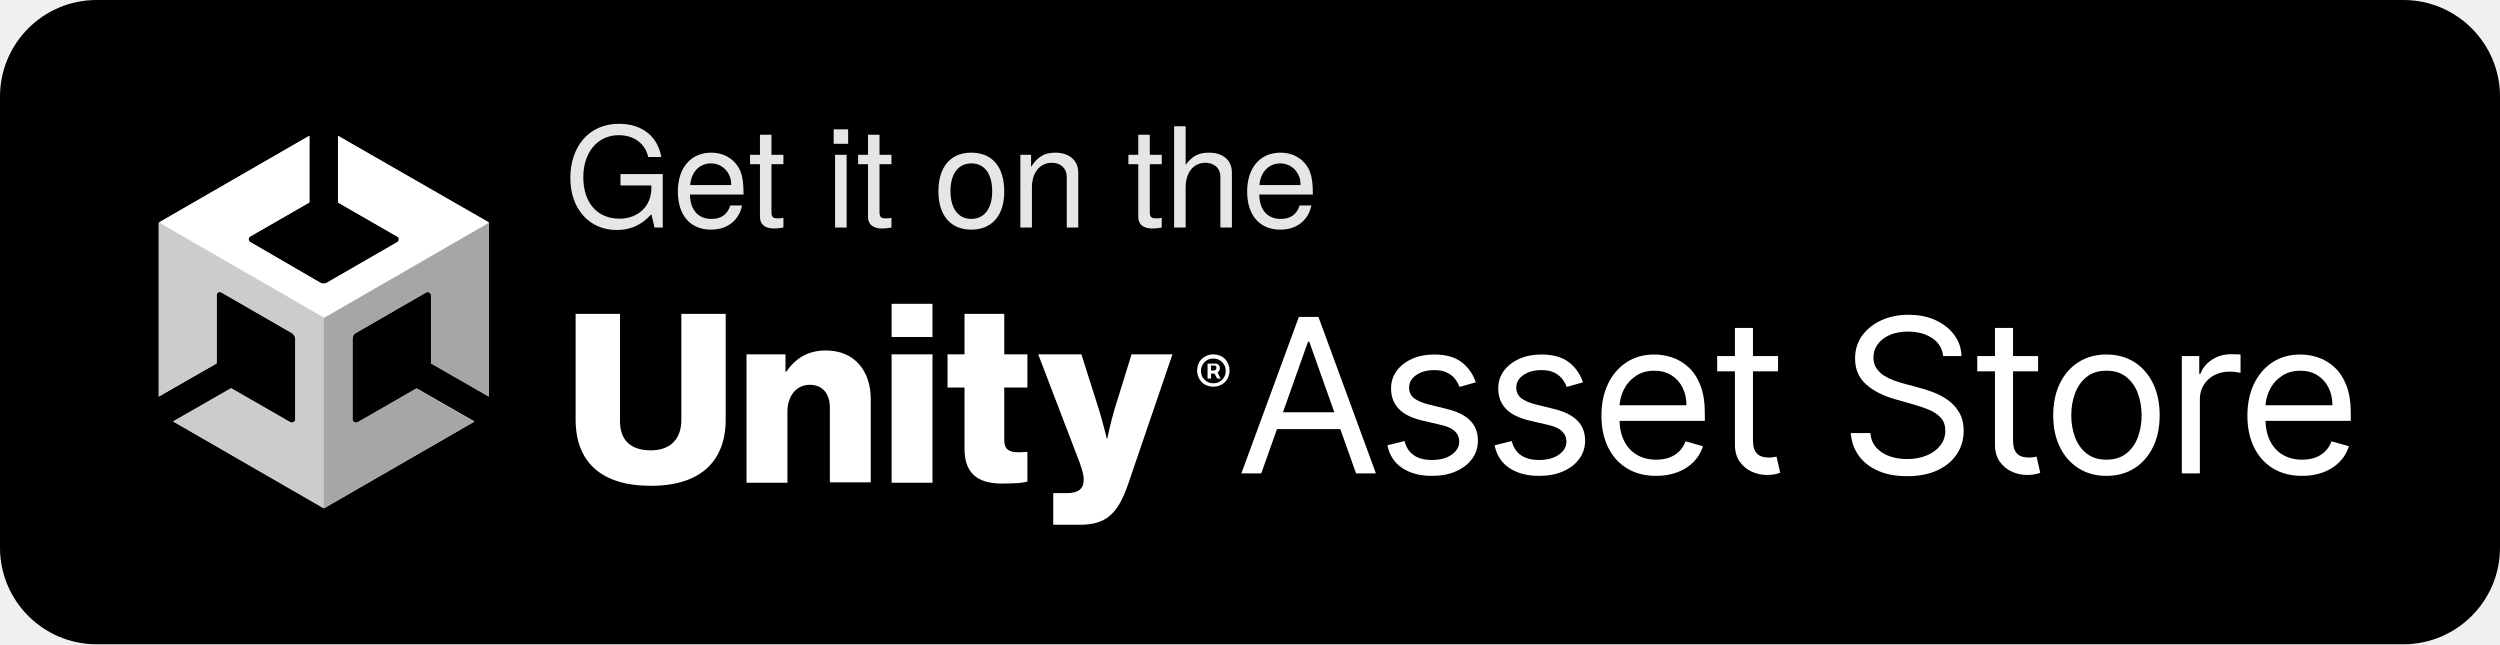
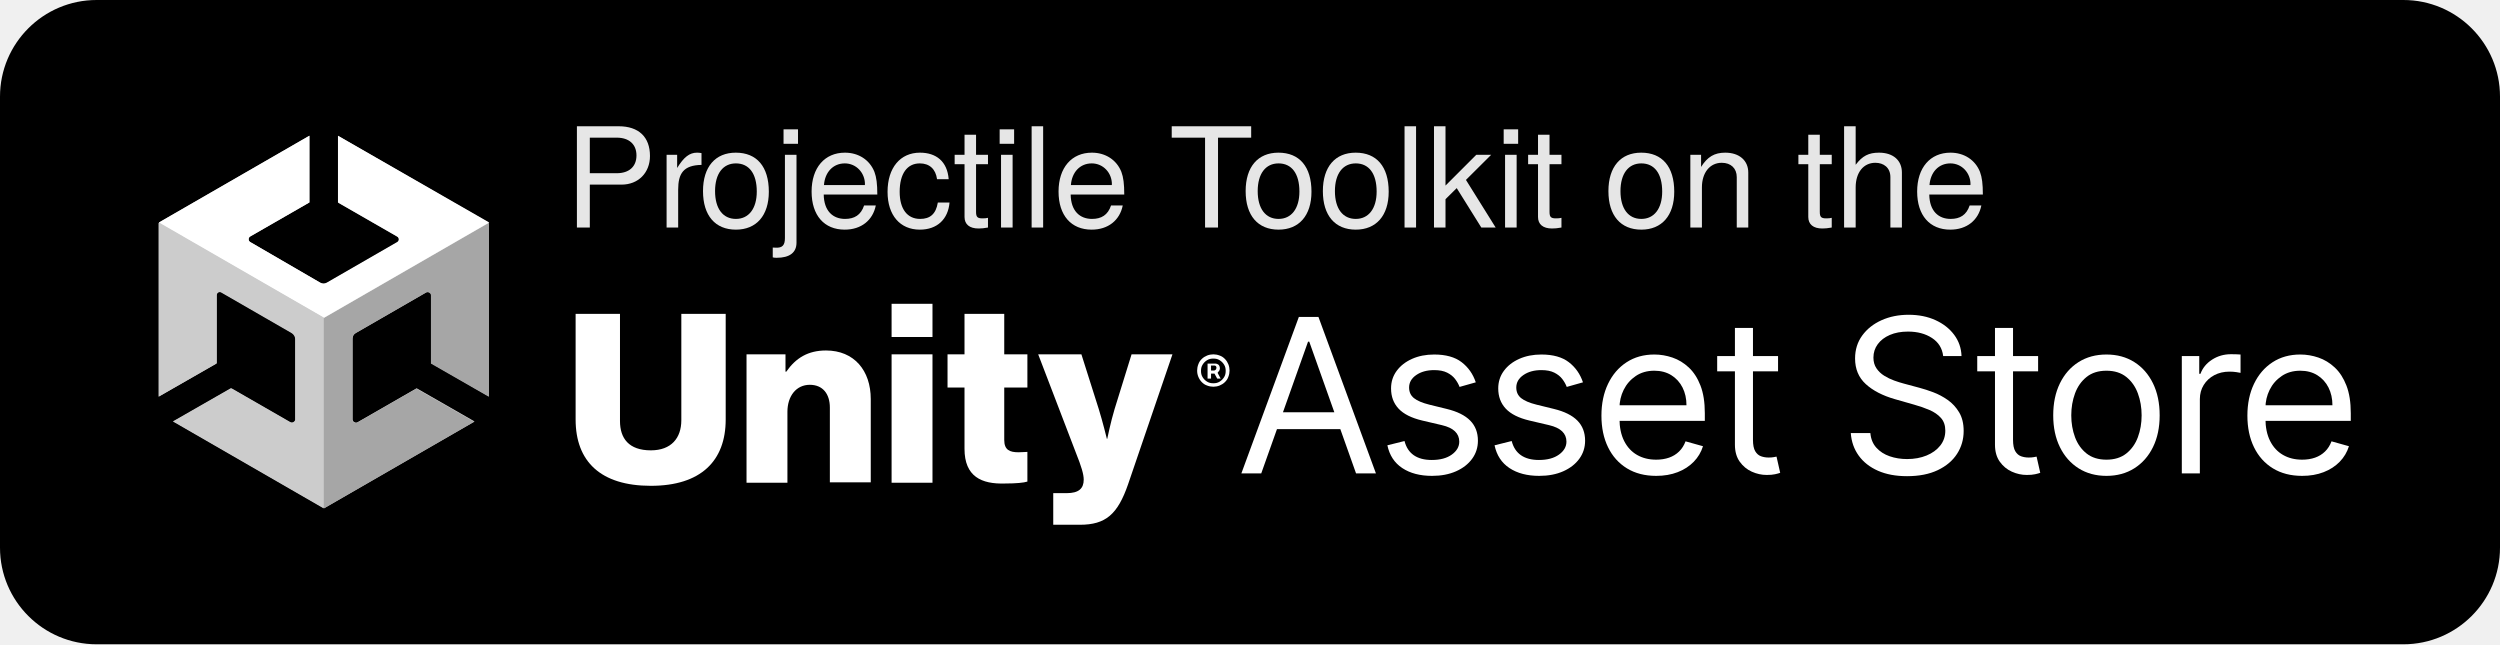
<svg xmlns="http://www.w3.org/2000/svg" width="100%" height="100%" viewBox="0 0 648 167" version="1.1" xml:space="preserve" style="fill-rule:evenodd;clip-rule:evenodd;stroke-linejoin:round;stroke-miterlimit:2;">
  <path d="M648,25.05l-0,116.9c-0,13.825 -11.225,25.05 -25.05,25.05l-597.9,-0c-13.825,-0 -25.05,-11.225 -25.05,-25.05l-0,-116.9c-0,-13.825 11.225,-25.05 25.05,-25.05l597.9,-0c13.825,-0 25.05,11.225 25.05,25.05Z" />
  <g>
    <clipPath id="_clip1">
      <path d="M645.5,15.46c0,-7.153 -5.807,-12.96 -12.96,-12.96l-617.08,0c-7.153,0 -12.96,5.807 -12.96,12.96l0,136.08c0,7.153 5.807,12.96 12.96,12.96l617.08,0c7.153,0 12.96,-5.807 12.96,-12.96l0,-136.08Z" />
    </clipPath>
    <g clip-path="url(#_clip1)">
      <path d="M326.912,122.712l-5.153,0l14.905,-40.568l5.075,0l14.905,40.568l-5.154,0l-12.13,-34.15l-0.317,0l-12.131,34.15Zm1.903,-15.847l20.773,-0l-0,4.358l-20.773,-0l-0,-4.358Z" style="fill:#fff;fill-rule:nonzero;" />
      <path d="M382.522,99.1l-4.202,1.189c-0.264,-0.7 -0.651,-1.384 -1.159,-2.051c-0.509,-0.666 -1.199,-1.218 -2.072,-1.654c-0.872,-0.435 -1.988,-0.653 -3.349,-0.653c-1.864,-0 -3.413,0.426 -4.648,1.277c-1.236,0.852 -1.854,1.932 -1.854,3.239c0,1.162 0.423,2.08 1.269,2.754c0.846,0.673 2.167,1.234 3.964,1.683l4.519,1.11c2.722,0.66 4.751,1.667 6.085,3.02c1.335,1.354 2.002,3.094 2.002,5.22c0,1.743 -0.499,3.302 -1.496,4.675c-0.998,1.373 -2.389,2.456 -4.173,3.249c-1.783,0.792 -3.858,1.188 -6.223,1.188c-3.106,-0 -5.676,-0.673 -7.711,-2.02c-2.035,-1.347 -3.323,-3.315 -3.865,-5.903l4.44,-1.11c0.423,1.638 1.226,2.866 2.408,3.685c1.183,0.818 2.732,1.228 4.648,1.228c2.181,-0 3.915,-0.466 5.203,-1.397c1.289,-0.931 1.933,-2.05 1.933,-3.357c0,-1.057 -0.37,-1.945 -1.11,-2.665c-0.74,-0.719 -1.876,-1.257 -3.409,-1.614l-5.074,-1.188c-2.789,-0.661 -4.833,-1.688 -6.135,-3.081c-1.302,-1.393 -1.952,-3.139 -1.952,-5.239c0,-1.717 0.485,-3.236 1.456,-4.556c0.972,-1.321 2.3,-2.357 3.984,-3.11c1.685,-0.753 3.598,-1.129 5.739,-1.129c3.012,-0 5.381,0.66 7.106,1.981c1.724,1.32 2.95,3.063 3.676,5.229Z" style="fill:#fff;fill-rule:nonzero;" />
      <path d="M410.304,99.1l-4.203,1.189c-0.264,-0.7 -0.65,-1.384 -1.159,-2.051c-0.509,-0.666 -1.199,-1.218 -2.071,-1.654c-0.873,-0.435 -1.989,-0.653 -3.35,-0.653c-1.863,-0 -3.413,0.426 -4.648,1.277c-1.236,0.852 -1.853,1.932 -1.853,3.239c-0,1.162 0.422,2.08 1.268,2.754c0.846,0.673 2.167,1.234 3.964,1.683l4.52,1.11c2.722,0.66 4.75,1.667 6.085,3.02c1.334,1.354 2.002,3.094 2.002,5.22c-0,1.743 -0.499,3.302 -1.497,4.675c-0.998,1.373 -2.388,2.456 -4.172,3.249c-1.784,0.792 -3.859,1.188 -6.224,1.188c-3.105,-0 -5.676,-0.673 -7.711,-2.02c-2.034,-1.347 -3.323,-3.315 -3.865,-5.903l4.44,-1.11c0.423,1.638 1.226,2.866 2.409,3.685c1.182,0.818 2.732,1.228 4.648,1.228c2.18,-0 3.914,-0.466 5.203,-1.397c1.288,-0.931 1.932,-2.05 1.932,-3.357c-0,-1.057 -0.37,-1.945 -1.11,-2.665c-0.74,-0.719 -1.876,-1.257 -3.409,-1.614l-5.074,-1.188c-2.788,-0.661 -4.833,-1.688 -6.135,-3.081c-1.301,-1.393 -1.952,-3.139 -1.952,-5.239c-0,-1.717 0.485,-3.236 1.457,-4.556c0.971,-1.321 2.299,-2.357 3.984,-3.11c1.684,-0.753 3.597,-1.129 5.738,-1.129c3.013,-0 5.381,0.66 7.106,1.981c1.724,1.32 2.95,3.063 3.677,5.229Z" style="fill:#fff;fill-rule:nonzero;" />
      <path d="M429.284,123.346c-2.933,0 -5.461,-0.65 -7.581,-1.951c-2.121,-1.301 -3.753,-3.123 -4.896,-5.467c-1.143,-2.344 -1.715,-5.075 -1.715,-8.191c0,-3.117 0.572,-5.867 1.715,-8.251c1.143,-2.383 2.742,-4.245 4.797,-5.586c2.054,-1.34 4.456,-2.01 7.204,-2.01c1.586,0 3.152,0.264 4.698,0.792c1.546,0.528 2.953,1.383 4.222,2.565c1.268,1.182 2.279,2.744 3.033,4.685c0.753,1.941 1.129,4.332 1.129,7.171l0,1.981l-23.468,0l0,-4.041l18.711,0c0,-1.717 -0.34,-3.249 -1.02,-4.596c-0.681,-1.347 -1.646,-2.41 -2.894,-3.189c-1.249,-0.779 -2.719,-1.169 -4.411,-1.169c-1.863,0 -3.472,0.459 -4.826,1.377c-1.354,0.918 -2.395,2.11 -3.122,3.575c-0.727,1.466 -1.09,3.038 -1.09,4.715l0,2.694c0,2.298 0.4,4.242 1.199,5.834c0.8,1.591 1.913,2.799 3.34,3.625c1.427,0.825 3.086,1.238 4.975,1.238c1.229,0 2.342,-0.175 3.34,-0.525c0.998,-0.35 1.86,-0.878 2.587,-1.585c0.726,-0.707 1.288,-1.588 1.684,-2.644l4.52,1.267c-0.476,1.532 -1.275,2.876 -2.399,4.031c-1.123,1.156 -2.51,2.054 -4.162,2.694c-1.652,0.641 -3.508,0.961 -5.57,0.961Z" style="fill:#fff;fill-rule:nonzero;" />
      <path d="M460.871,92.286l-0,3.962l-15.778,0l-0,-3.962l15.778,0Zm-11.179,-7.29l4.678,0l-0,29c-0,1.321 0.195,2.308 0.584,2.962c0.39,0.653 0.892,1.089 1.507,1.307c0.614,0.218 1.265,0.327 1.952,0.327c0.516,0 0.938,-0.03 1.269,-0.089c0.33,-0.06 0.594,-0.109 0.793,-0.149l0.951,4.2c-0.317,0.119 -0.76,0.241 -1.328,0.366c-0.568,0.126 -1.288,0.188 -2.161,0.188c-1.321,0 -2.613,-0.284 -3.875,-0.851c-1.261,-0.568 -2.305,-1.433 -3.131,-2.595c-0.826,-1.162 -1.239,-2.628 -1.239,-4.398l-0,-30.268Z" style="fill:#fff;fill-rule:nonzero;" />
      <path d="M503.669,92.286c-0.238,-2.007 -1.203,-3.566 -2.894,-4.675c-1.692,-1.109 -3.766,-1.664 -6.224,-1.664c-1.797,0 -3.366,0.291 -4.708,0.872c-1.341,0.581 -2.385,1.38 -3.131,2.396c-0.747,1.017 -1.12,2.173 -1.12,3.467c0,1.083 0.261,2.011 0.783,2.783c0.522,0.773 1.192,1.413 2.012,1.922c0.819,0.508 1.678,0.924 2.576,1.248c0.899,0.323 1.725,0.584 2.478,0.782l4.123,1.109c1.057,0.278 2.236,0.661 3.538,1.149c1.301,0.489 2.55,1.152 3.746,1.991c1.196,0.839 2.184,1.912 2.963,3.219c0.78,1.307 1.17,2.912 1.17,4.814c0,2.192 -0.572,4.173 -1.715,5.942c-1.143,1.77 -2.808,3.176 -4.995,4.219c-2.187,1.044 -4.839,1.565 -7.958,1.565c-2.907,0 -5.421,-0.468 -7.542,-1.406c-2.121,-0.938 -3.786,-2.245 -4.995,-3.922c-1.209,-1.677 -1.893,-3.625 -2.051,-5.844l5.074,0c0.132,1.532 0.651,2.797 1.556,3.794c0.905,0.997 2.055,1.736 3.449,2.218c1.394,0.482 2.897,0.723 4.509,0.723c1.877,0 3.561,-0.307 5.054,-0.921c1.494,-0.614 2.676,-1.472 3.548,-2.575c0.873,-1.103 1.309,-2.394 1.309,-3.873c0,-1.347 -0.377,-2.443 -1.13,-3.288c-0.753,-0.845 -1.744,-1.532 -2.973,-2.06c-1.229,-0.528 -2.557,-0.991 -3.984,-1.387l-4.995,-1.426c-3.172,-0.911 -5.682,-2.212 -7.532,-3.902c-1.85,-1.691 -2.775,-3.903 -2.775,-6.636c0,-2.272 0.618,-4.256 1.853,-5.953c1.236,-1.697 2.901,-3.017 4.995,-3.962c2.094,-0.944 4.437,-1.416 7.027,-1.416c2.616,0 4.942,0.466 6.977,1.397c2.035,0.931 3.65,2.202 4.846,3.813c1.196,1.611 1.827,3.44 1.893,5.487l-4.757,0Z" style="fill:#fff;fill-rule:nonzero;" />
      <path d="M528.278,92.286l0,3.962l-15.777,0l0,-3.962l15.777,0Zm-11.179,-7.29l4.678,0l0,29c0,1.321 0.195,2.308 0.585,2.962c0.39,0.653 0.892,1.089 1.506,1.307c0.615,0.218 1.266,0.327 1.953,0.327c0.515,0 0.938,-0.03 1.268,-0.089c0.331,-0.06 0.595,-0.109 0.793,-0.149l0.951,4.2c-0.317,0.119 -0.759,0.241 -1.328,0.366c-0.568,0.126 -1.288,0.188 -2.16,0.188c-1.321,0 -2.613,-0.284 -3.875,-0.851c-1.262,-0.568 -2.306,-1.433 -3.132,-2.595c-0.826,-1.162 -1.239,-2.628 -1.239,-4.398l0,-30.268Z" style="fill:#fff;fill-rule:nonzero;" />
      <path d="M545.991,123.346c-2.749,0 -5.157,-0.654 -7.225,-1.961c-2.068,-1.307 -3.68,-3.136 -4.837,-5.487c-1.156,-2.351 -1.734,-5.097 -1.734,-8.24c0,-3.17 0.578,-5.937 1.734,-8.3c1.157,-2.364 2.769,-4.2 4.837,-5.507c2.068,-1.308 4.476,-1.961 7.225,-1.961c2.748,0 5.156,0.653 7.224,1.961c2.068,1.307 3.68,3.143 4.837,5.507c1.156,2.363 1.734,5.13 1.734,8.3c0,3.143 -0.578,5.889 -1.734,8.24c-1.157,2.351 -2.769,4.18 -4.837,5.487c-2.068,1.307 -4.476,1.961 -7.224,1.961Zm0,-4.199c2.087,0 3.805,-0.535 5.153,-1.605c1.348,-1.07 2.346,-2.476 2.993,-4.219c0.648,-1.743 0.971,-3.632 0.971,-5.665c0,-2.034 -0.323,-3.929 -0.971,-5.686c-0.647,-1.756 -1.645,-3.176 -2.993,-4.259c-1.348,-1.082 -3.066,-1.624 -5.153,-1.624c-2.088,0 -3.806,0.542 -5.154,1.624c-1.348,1.083 -2.345,2.503 -2.993,4.259c-0.647,1.757 -0.971,3.652 -0.971,5.686c0,2.033 0.324,3.922 0.971,5.665c0.648,1.743 1.645,3.149 2.993,4.219c1.348,1.07 3.066,1.605 5.154,1.605Z" style="fill:#fff;fill-rule:nonzero;" />
      <path d="M565.526,122.712l-0,-30.426l4.519,0l-0,4.596l0.318,0c0.555,-1.506 1.559,-2.727 3.012,-3.665c1.454,-0.938 3.092,-1.407 4.916,-1.407c0.344,0 0.773,0.007 1.288,0.02c0.516,0.013 0.906,0.033 1.17,0.06l-0,4.754c-0.159,-0.04 -0.519,-0.103 -1.08,-0.188c-0.562,-0.086 -1.153,-0.129 -1.774,-0.129c-1.48,0 -2.799,0.307 -3.955,0.921c-1.156,0.614 -2.068,1.459 -2.735,2.536c-0.667,1.076 -1.001,2.301 -1.001,3.674l-0,19.254l-4.678,0Z" style="fill:#fff;fill-rule:nonzero;" />
      <path d="M596.717,123.346c-2.934,0 -5.461,-0.65 -7.582,-1.951c-2.121,-1.301 -3.753,-3.123 -4.896,-5.467c-1.143,-2.344 -1.714,-5.075 -1.714,-8.191c0,-3.117 0.571,-5.867 1.714,-8.251c1.143,-2.383 2.742,-4.245 4.797,-5.586c2.055,-1.34 4.456,-2.01 7.205,-2.01c1.586,0 3.151,0.264 4.698,0.792c1.546,0.528 2.953,1.383 4.221,2.565c1.269,1.182 2.28,2.744 3.033,4.685c0.753,1.941 1.13,4.332 1.13,7.171l0,1.981l-23.468,0l0,-4.041l18.711,0c0,-1.717 -0.34,-3.249 -1.021,-4.596c-0.681,-1.347 -1.645,-2.41 -2.894,-3.189c-1.249,-0.779 -2.719,-1.169 -4.41,-1.169c-1.863,0 -3.472,0.459 -4.826,1.377c-1.355,0.918 -2.396,2.11 -3.122,3.575c-0.727,1.466 -1.09,3.038 -1.09,4.715l0,2.694c0,2.298 0.399,4.242 1.199,5.834c0.799,1.591 1.912,2.799 3.34,3.625c1.427,0.825 3.085,1.238 4.975,1.238c1.229,0 2.342,-0.175 3.339,-0.525c0.998,-0.35 1.86,-0.878 2.587,-1.585c0.727,-0.707 1.289,-1.588 1.685,-2.644l4.519,1.267c-0.476,1.532 -1.275,2.876 -2.398,4.031c-1.123,1.156 -2.511,2.054 -4.163,2.694c-1.651,0.641 -3.508,0.961 -5.569,0.961Z" style="fill:#fff;fill-rule:nonzero;" />
      <g>
        <g id="Logo">
          <g>
            <path d="M126.7,102.738l0,-44.972l-39,-22.486l0,17.289l15.3,8.795c0.6,0.299 0.6,1.199 0,1.499l-18.2,10.493c-0.5,0.3 -1.2,0.3 -1.7,0l-18.2,-10.593c-0.6,-0.3 -0.6,-1.199 0,-1.499l15.3,-8.795l0,-17.289l-39,22.486l0,45.072l0,-0.2l0,0.2l15,-8.595l0,-17.689c0,-0.599 0.7,-1.099 1.3,-0.699l18.2,10.493c0.5,0.3 0.9,0.9 0.9,1.499l0,20.987c0,0.6 -0.7,1.1 -1.3,0.7l-15.3,-8.795l-15,8.595l39,22.486l39,-22.486l-15,-8.595l-15.3,8.795c-0.5,0.3 -1.3,-0.1 -1.3,-0.7l0,-20.987c0,-0.599 0.3,-1.199 0.9,-1.499l18.2,-10.493c0.5,-0.3 1.3,0.1 1.3,0.699l0,17.689l14.9,8.595Z" style="fill:#ccc;fill-rule:nonzero;" />
            <path d="M83.9,131.82l39,-22.486l-15,-8.595l-15.3,8.795c-0.5,0.3 -1.3,-0.1 -1.3,-0.7l0,-20.987c0,-0.599 0.3,-1.199 0.9,-1.499l18.2,-10.493c0.5,-0.3 1.3,0.1 1.3,0.699l0,17.689l15,8.595l0,-45.072l-42.8,24.685l0,49.369Z" style="fill:#a6a6a6;fill-rule:nonzero;" />
            <path d="M87.6,35.18l-0,17.289l15.3,8.795c0.6,0.3 0.6,1.199 -0,1.499l-18.2,10.493c-0.5,0.3 -1.2,0.3 -1.7,0l-18.1,-10.493c-0.6,-0.3 -0.6,-1.199 -0,-1.499l15.3,-8.795l-0,-17.289l-39,22.486l42.8,24.685l42.8,-24.685l-39.2,-22.486Z" style="fill:#fff;fill-rule:nonzero;" />
            <path d="M75.1,109.434l-15.3,-8.795l-15,8.595l39,22.486l-0,-49.369l-42.7,-24.585l-0,45.072l-0,-0.2l-0,0.2l15,-8.595l-0,-17.689c-0,-0.599 0.7,-1.099 1.3,-0.699l18.2,10.493c0.5,0.3 0.9,0.9 0.9,1.499l-0,20.987c-0.1,0.5 -0.8,0.9 -1.4,0.6Z" style="fill:#ccc;fill-rule:nonzero;" />
          </g>
        </g>
      </g>
      <g>
        <g id="Logo1">
          <g>
            <path d="M149.2,108.734l-0,-27.383l11.5,-0l-0,27.783c-0,4.497 2.3,7.595 8,7.595c5.3,-0 7.9,-3.198 7.9,-7.795l-0,-27.583l11.5,-0l-0,27.383c-0,10.694 -6.4,17.19 -19.4,17.19c-13,-0 -19.5,-6.296 -19.5,-17.19Z" style="fill:#fff;fill-rule:nonzero;" />
            <path d="M193.4,91.845l10.2,0l0,4.497l0.2,0c2.5,-3.598 5.7,-5.497 10.3,-5.497c7.3,0 11.6,5.197 11.6,12.593l0,21.586l-10.6,0l0,-19.388c0,-3.498 -1.8,-5.896 -5.2,-5.896c-3.5,0 -5.8,2.898 -5.8,6.996l0,18.388l-10.6,0l0,-33.279l-0.1,0Z" style="fill:#fff;fill-rule:nonzero;" />
            <path d="M231.1,78.753l10.6,0l0,8.595l-10.6,0l0,-8.595Zm0,13.092l10.6,0l0,33.279l-10.6,0l0,-33.279Z" style="fill:#fff;fill-rule:nonzero;" />
            <path d="M250,116.33l0,-15.89l-4.4,0l0,-8.595l4.4,0l0,-10.494l10.3,0l0,10.494l6,0l0,8.595l-6,0l0,13.591c0,2.599 1.4,3.198 3.7,3.198c0.9,-0 1.9,-0.1 2.3,-0.1l0,7.695c-0.9,0.3 -2.9,0.5 -5.8,0.5c-6.1,0.2 -10.5,-1.799 -10.5,-8.994Z" style="fill:#fff;fill-rule:nonzero;" />
            <path d="M272.9,127.823l3.6,-0c3.1,-0 4.4,-1.2 4.4,-3.498c0,-1.399 -0.6,-3.398 -2,-6.896l-9.8,-25.584l11.2,-0l4.5,14.191c1,3.198 2.1,7.695 2.1,7.695l0.1,0c0,0 0.9,-4.397 1.9,-7.695l4.4,-14.191l10.6,0l-11.5,33.679c-2.7,7.795 -5.8,10.494 -12.5,10.494l-6.9,0l0,-8.195l-0.1,0Z" style="fill:#fff;fill-rule:nonzero;" />
            <g>
              <path d="M318.4,94.443c-0.2,-0.499 -0.5,-0.999 -0.9,-1.399c-0.4,-0.4 -0.8,-0.699 -1.4,-0.899c-0.5,-0.2 -1.1,-0.3 -1.6,-0.3c-0.5,0 -1.1,0.1 -1.6,0.3c-0.5,0.2 -1,0.499 -1.4,0.899c-0.4,0.4 -0.7,0.8 -0.9,1.399c-0.2,0.5 -0.3,1.1 -0.3,1.599c-0,0.6 0.1,1.1 0.3,1.599c0.2,0.5 0.5,1 0.9,1.399c0.4,0.4 0.8,0.7 1.4,0.9c0.5,0.2 1.1,0.3 1.6,0.3c0.5,0 1.1,-0.1 1.6,-0.3c0.5,-0.2 1,-0.5 1.4,-0.9c0.4,-0.399 0.7,-0.799 0.9,-1.399c0.2,-0.499 0.3,-1.099 0.3,-1.599c-0,-0.499 -0.1,-1.099 -0.3,-1.599Zm-1.1,3.298c-0.3,0.5 -0.7,0.9 -1.2,1.199c-0.5,0.3 -1,0.4 -1.6,0.4c-0.6,0 -1.1,-0.1 -1.6,-0.4c-0.5,-0.299 -0.9,-0.699 -1.2,-1.199c-0.3,-0.499 -0.4,-0.999 -0.4,-1.599c-0,-0.599 0.1,-1.099 0.4,-1.599c0.3,-0.5 0.7,-0.899 1.2,-1.199c0.5,-0.3 1,-0.4 1.6,-0.4c0.6,0 1.1,0.1 1.6,0.4c0.5,0.3 0.9,0.699 1.2,1.199c0.3,0.5 0.4,1 0.4,1.599c-0,0.6 -0.1,1.1 -0.4,1.599Z" style="fill:#fff;fill-rule:nonzero;" />
              <path d="M316,96.142c0.1,-0.2 0.2,-0.4 0.2,-0.699c0,-0.3 -0.1,-0.5 -0.2,-0.7c-0.1,-0.2 -0.3,-0.3 -0.5,-0.4c-0.2,-0.1 -0.4,-0.1 -0.5,-0.1l-2,0l0,3.898l0.9,0l0,-1.299l0.9,0l0.7,1.299l0.9,0l-0.8,-1.499c0.1,-0.2 0.3,-0.4 0.4,-0.5Zm-2.1,-1.399l0.8,0c0.1,0 0.2,0 0.4,0.1c0.1,0.1 0.2,0.2 0.2,0.5c0,0.2 -0.1,0.399 -0.2,0.499c-0.1,0.1 -0.3,0.2 -0.4,0.2l-0.8,0l0,-1.299Z" style="fill:#fff;fill-rule:nonzero;" />
            </g>
          </g>
        </g>
      </g>
    </g>
  </g>
-   <g transform="matrix(36,0,0,36,344.973,58.9775)" />
-   <text x="146.253px" y="58.978px" style="font-family:'HelveticaNeue', 'Helvetica Neue';font-size:36px;fill:#fff;fill-opacity:0.9;">Get it on the</text>
+   <g transform="matrix(36,0,0,36,520.293,58.9775)" />
+   <text x="146.253px" y="58.978px" style="font-family:'HelveticaNeue', 'Helvetica Neue';font-size:36px;fill:#fff;fill-opacity:0.9;">Pr<tspan x="180.921px 201.585px " y="58.978px 58.978px ">oj</tspan>ectile T<tspan x="321.573px 342.237px " y="58.978px 58.978px ">oo</tspan>lkit on the</text>
</svg>
